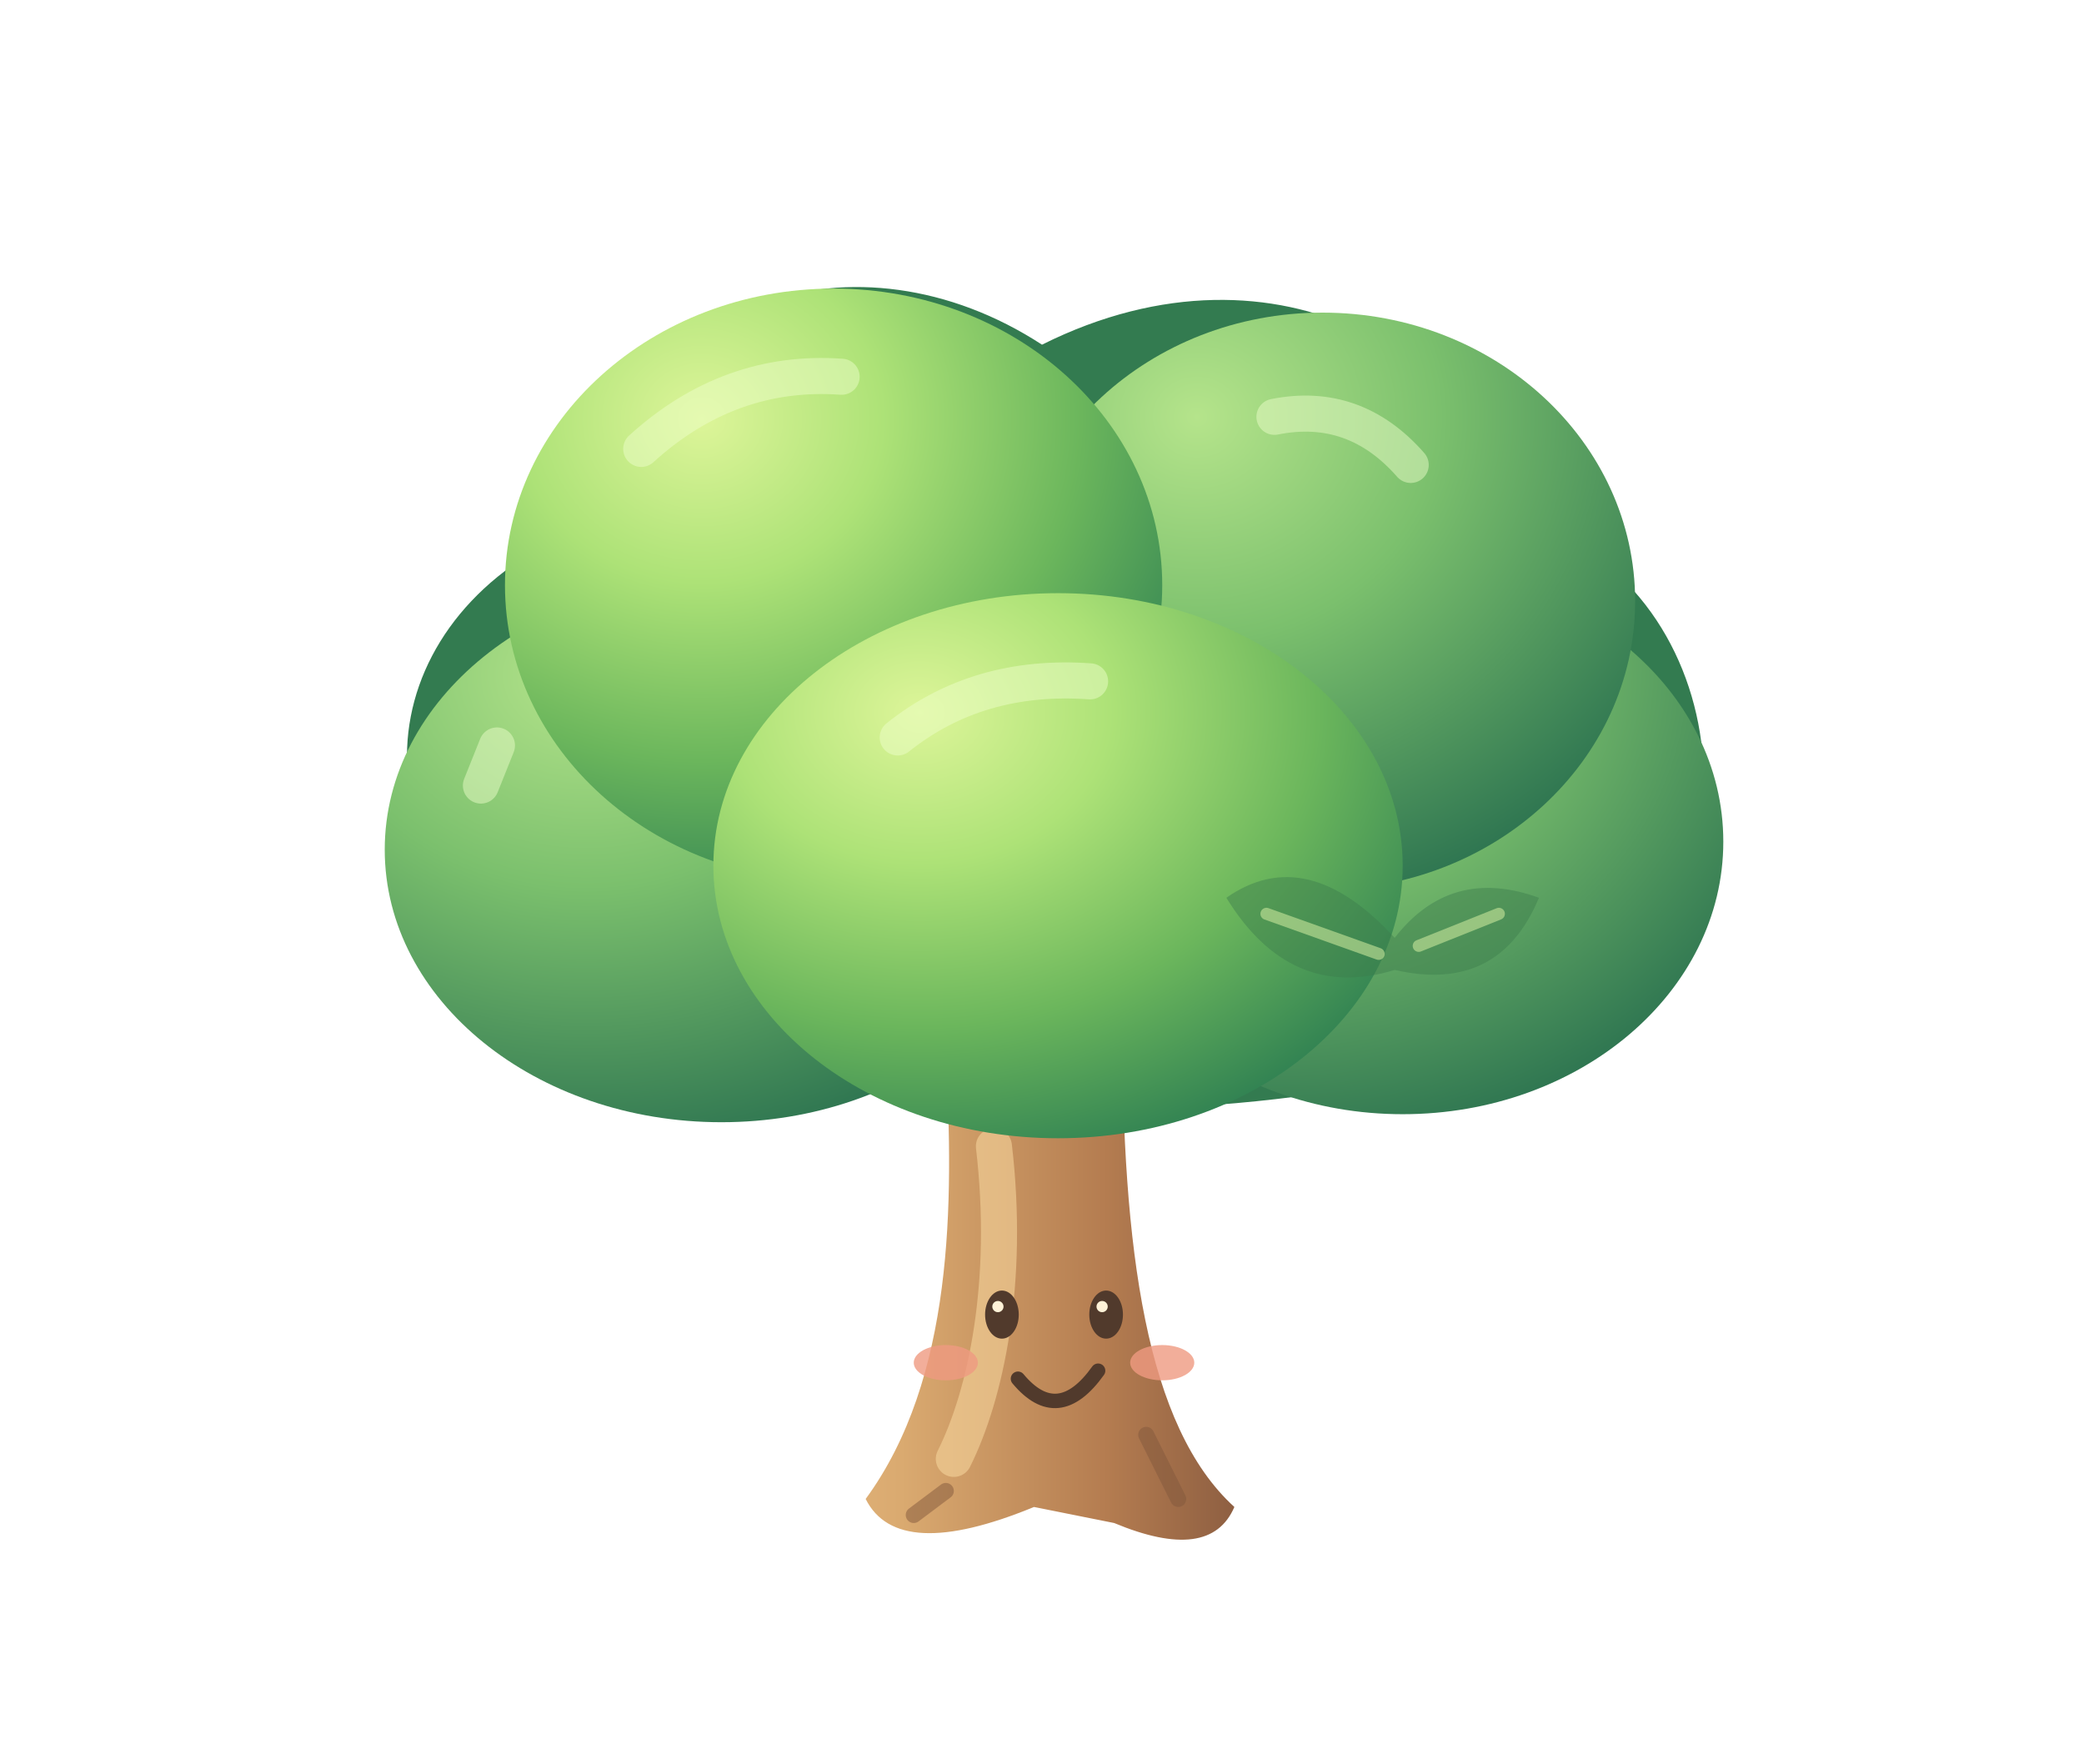
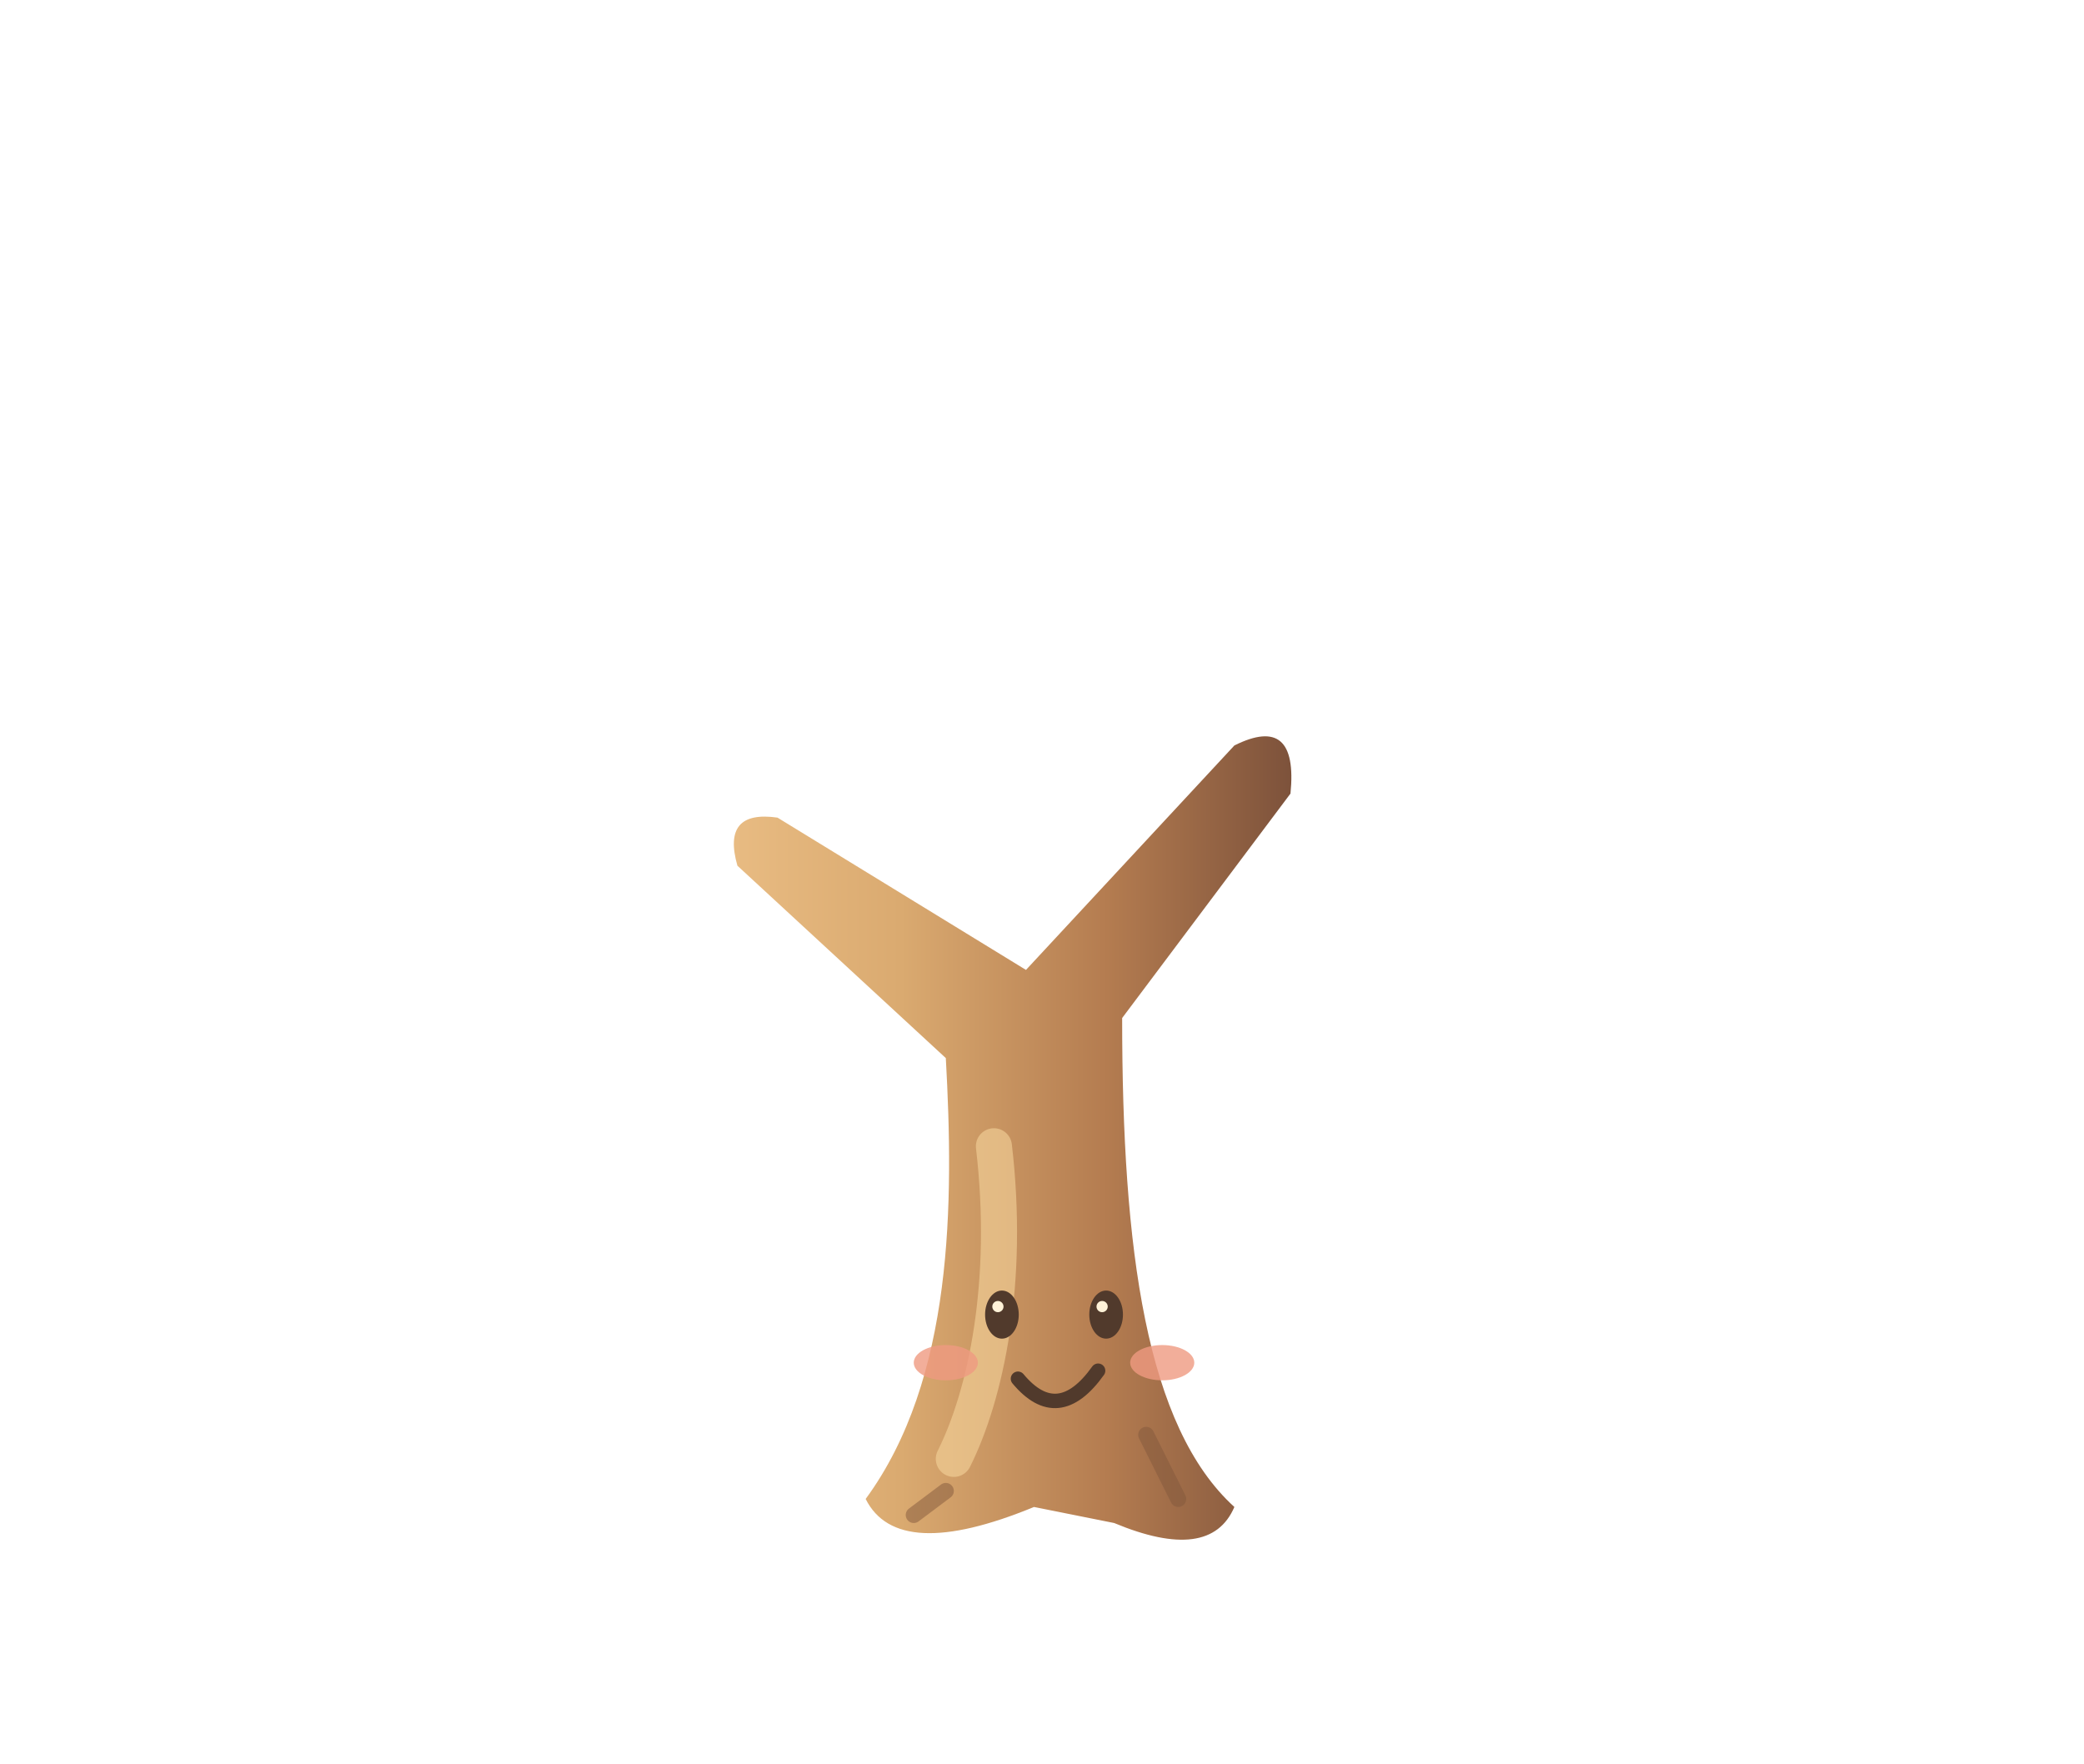
<svg xmlns="http://www.w3.org/2000/svg" width="260" height="220" viewBox="0 0 260 220">
  <defs>
    <linearGradient id="wood">
      <stop stop-color="#e8bb82" />
      <stop offset=".3" stop-color="#daaa70" />
      <stop offset=".67" stop-color="#b47c50" />
      <stop offset="1" stop-color="#7d523b" />
    </linearGradient>
    <radialGradient id="crown" cx=".3" cy=".22" r=".86">
      <stop stop-color="#ddf599" />
      <stop offset=".32" stop-color="#ade277" />
      <stop offset=".67" stop-color="#6bb65c" />
      <stop offset="1" stop-color="#2f8052" />
    </radialGradient>
    <radialGradient id="side" cx=".3" cy=".18" r=".9">
      <stop stop-color="#b5e48b" />
      <stop offset=".43" stop-color="#7bc06d" />
      <stop offset="1" stop-color="#2c7350" />
    </radialGradient>
  </defs>
  <path d="M108 187C119 172 119 150 118 132L92 108Q90 101 97 102L128 121L154 93Q162 89 161 99L140 127C140 156 143 178 154 188Q151 195 139 190L129 188Q112 195 108 187Z" fill="url(#wood)" />
  <path d="M124 143C126 160 123 174 119 182" fill="none" stroke="#f5d49b" stroke-width="4.5" stroke-linecap="round" opacity=".6" />
  <path d="M143 179L147 187M118 186L114 189" fill="none" stroke="#82573c" stroke-width="2" stroke-linecap="round" opacity=".5" />
-   <path d="M65 119C42 103 48 74 75 65C78 37 107 28 130 43C160 28 186 46 187 64C215 70 221 108 200 124C178 143 90 145 65 119Z" fill="#337b50" />
-   <ellipse cx="175" cy="105" rx="40" ry="34" fill="url(#side)" />
-   <ellipse cx="90" cy="106" rx="42" ry="34" fill="url(#side)" />
-   <ellipse cx="165" cy="75" rx="39" ry="36" fill="url(#side)" />
-   <ellipse cx="104" cy="73" rx="41" ry="37" fill="url(#crown)" />
-   <ellipse cx="132" cy="108" rx="43" ry="34" fill="url(#crown)" />
-   <path d="M80 56Q91 46 105 47M112 92Q122 84 136 85M159 52Q169 50 176 58M60 98L62 93" fill="none" stroke="#efffcc" stroke-width="4.5" stroke-linecap="round" opacity=".47" />
-   <path d="M174 117Q163 105 153 112Q161 125 174 121Q187 124 192 112Q181 108 174 117" fill="#3b7c4c" opacity=".45" />
-   <path d="M172 119L158 114M177 118L187 114" stroke="#c8e69b" stroke-width="1.5" stroke-linecap="round" opacity=".6" />
  <ellipse cx="125" cy="164" rx="2.1" ry="3" fill="#513a2c" />
  <ellipse cx="138" cy="164" rx="2.1" ry="3" fill="#513a2c" />
  <circle cx="124.5" cy="163" r=".7" fill="#fff2d8" />
  <circle cx="137.5" cy="163" r=".7" fill="#fff2d8" />
  <path d="M127 172Q132 178 137 171" fill="none" stroke="#513a2c" stroke-width="1.8" stroke-linecap="round" />
  <ellipse cx="118" cy="170" rx="4" ry="2.2" fill="#ef9a81" opacity=".8" />
  <ellipse cx="145" cy="170" rx="4" ry="2.2" fill="#ef9a81" opacity=".8" />
</svg>
